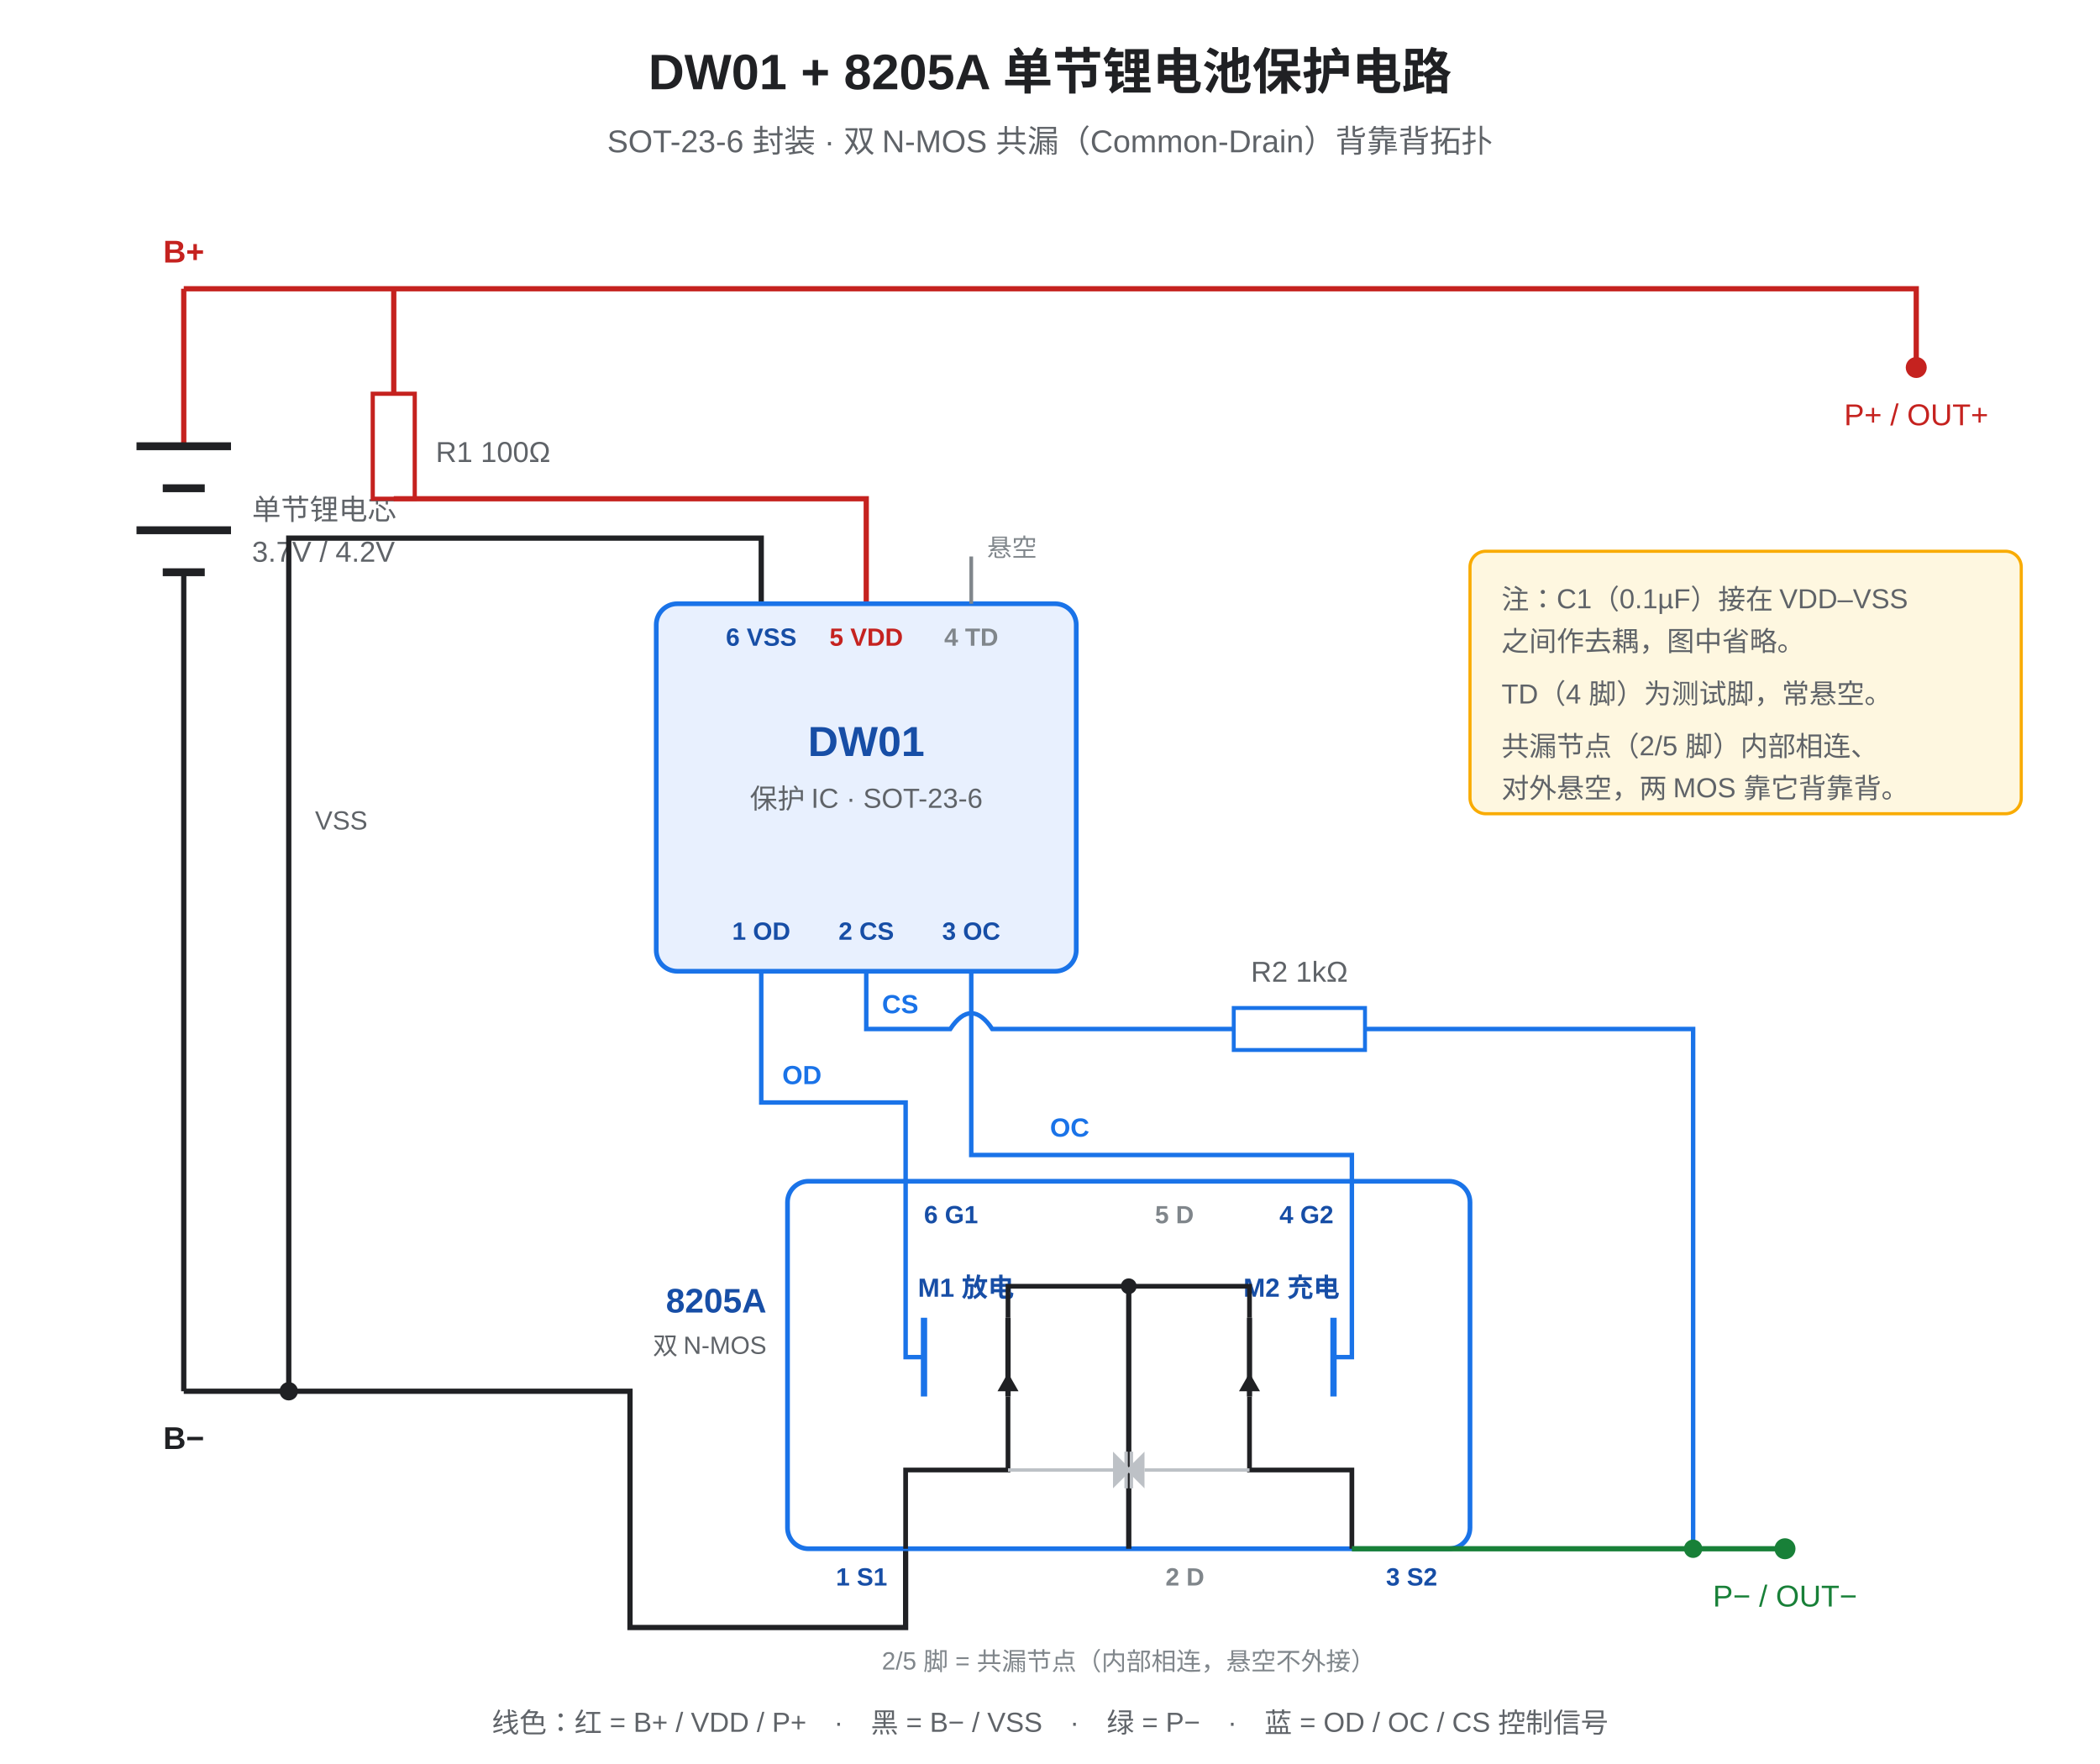
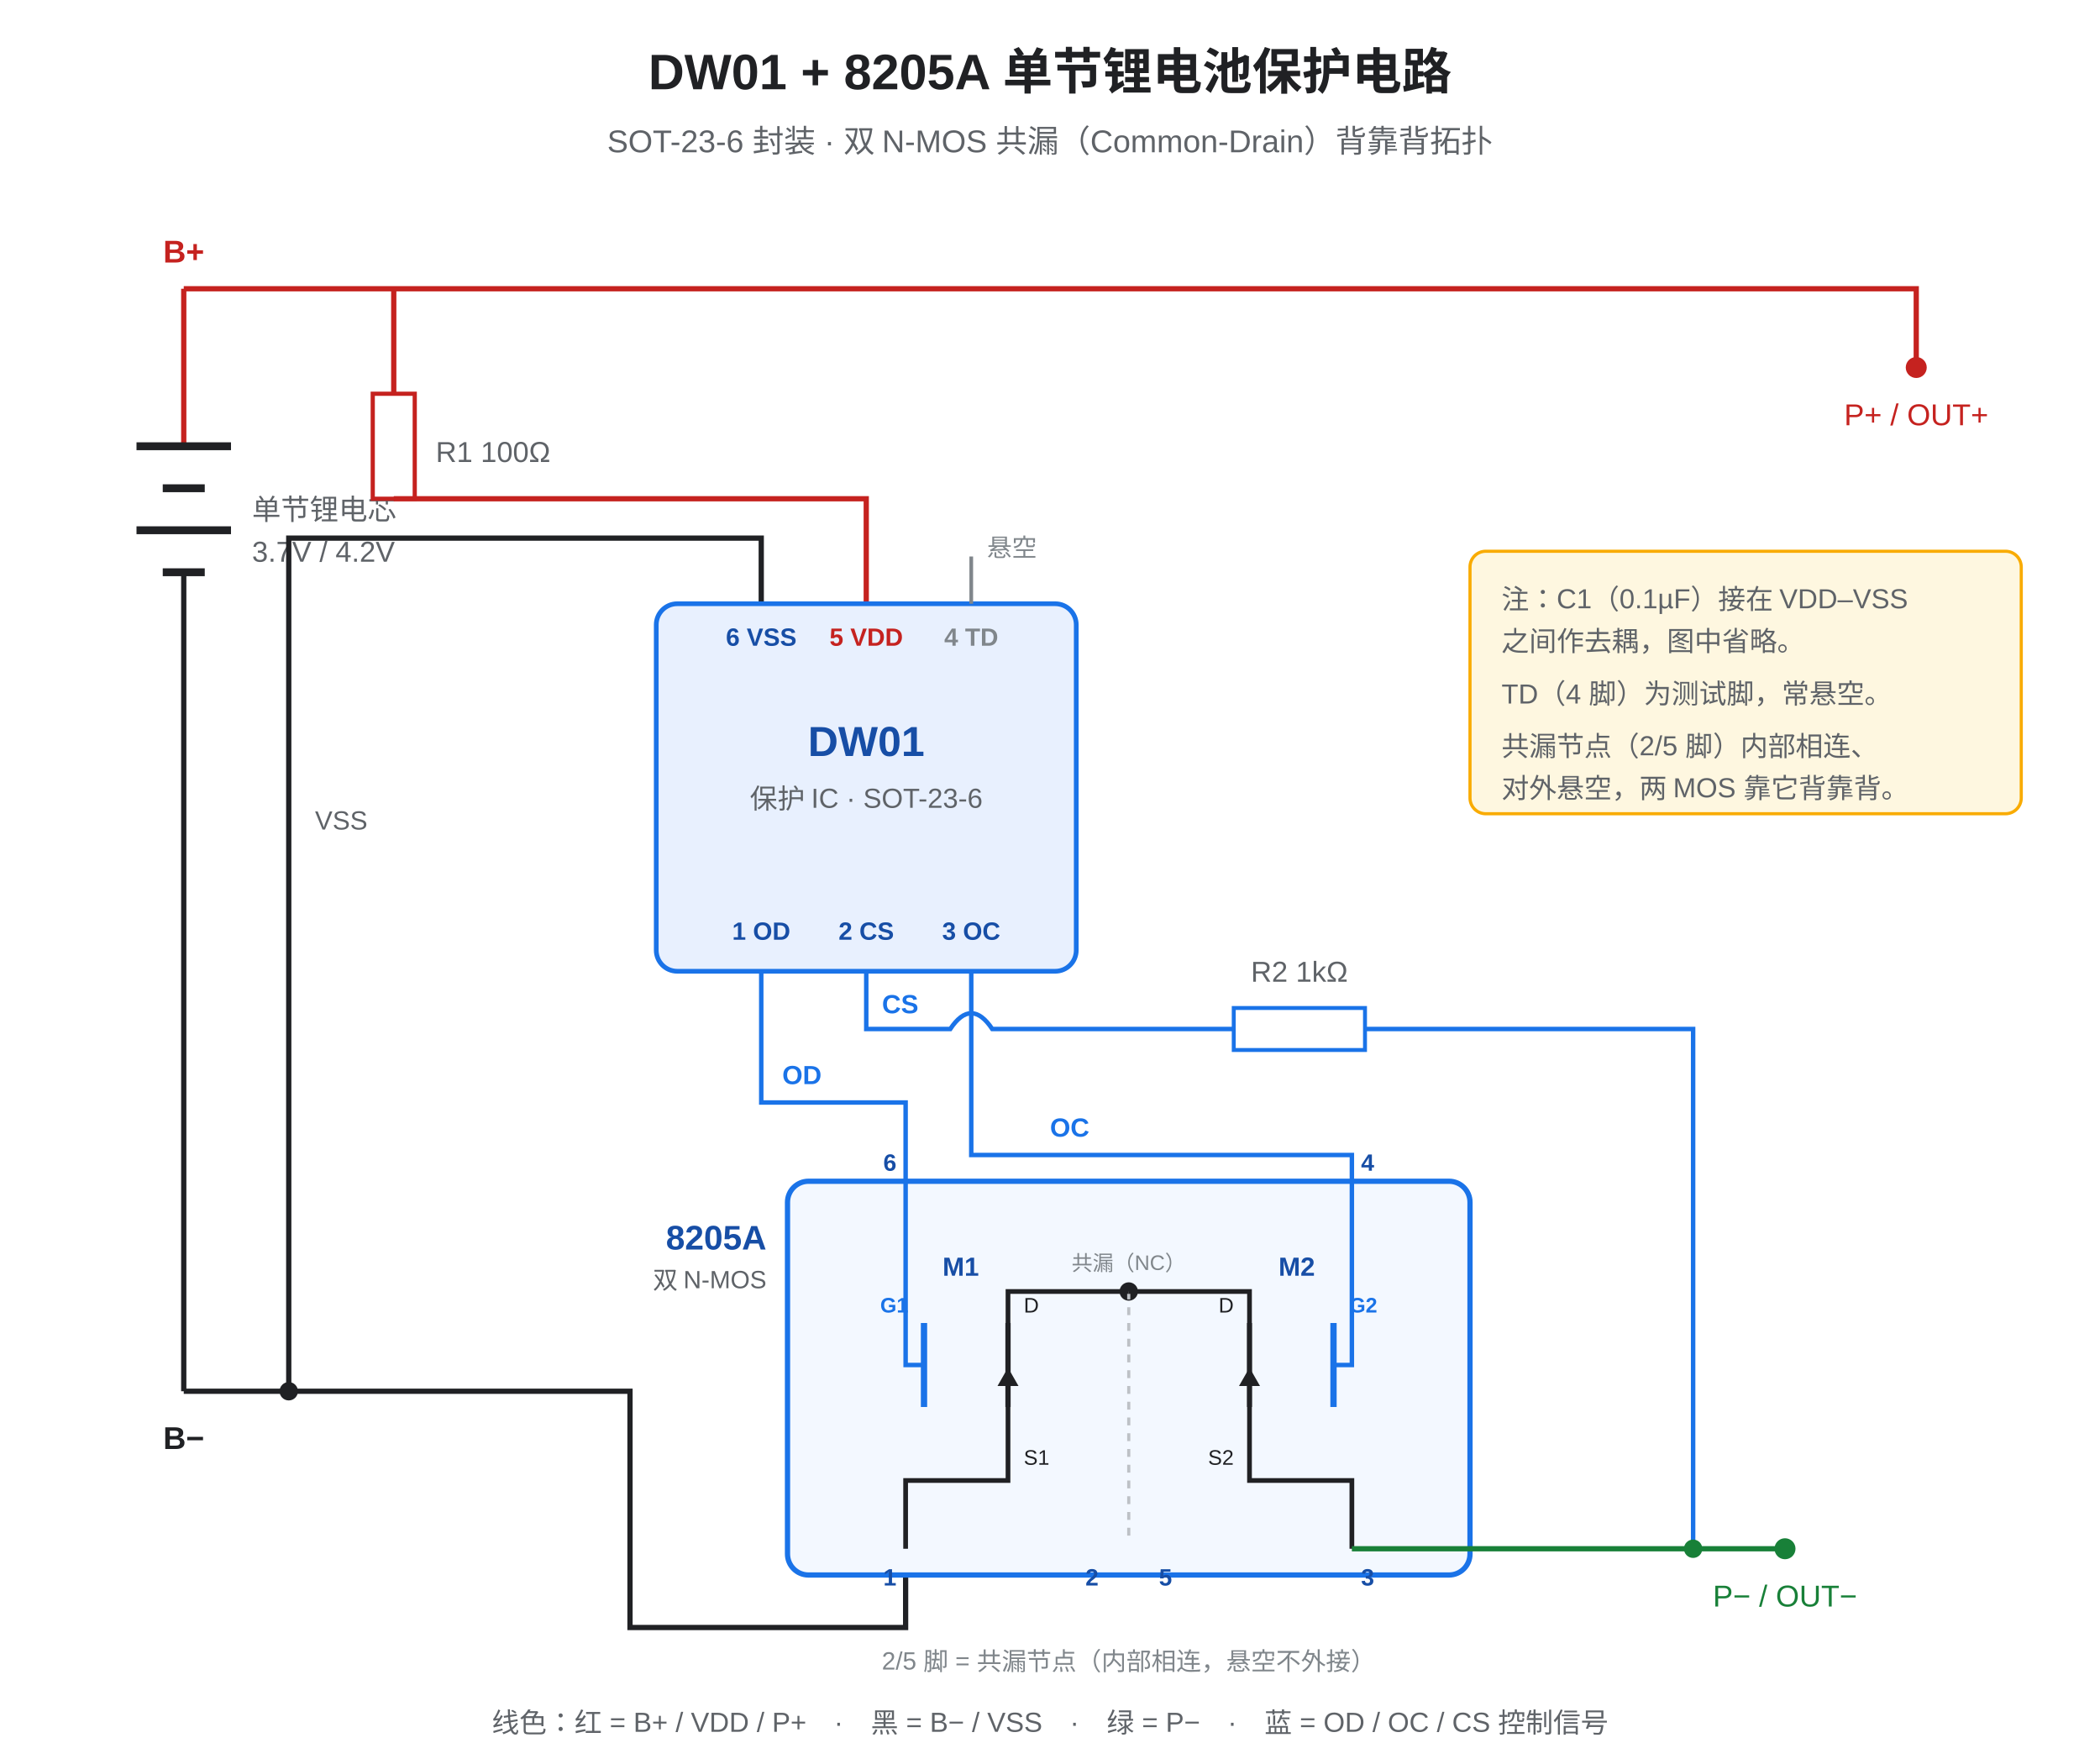
<svg xmlns="http://www.w3.org/2000/svg" viewBox="0 0 800 672" width="800" height="672" font-family="'Segoe UI','Helvetica Neue',Arial,'Microsoft YaHei',sans-serif">
  <rect x="0" y="0" width="800" height="672" fill="#ffffff" />
  <text x="400" y="34" text-anchor="middle" font-size="19" font-weight="700" fill="#202124">DW01 + 8205A 单节锂电池保护电路</text>
  <text x="400" y="58" text-anchor="middle" font-size="12" fill="#5f6368">SOT-23-6 封装 · 双 N-MOS 共漏（Common-Drain）背靠背拓扑</text>
  <path d="M70 110 L70 170" fill="none" stroke="#c5221f" stroke-width="2" />
  <line x1="52" y1="170" x2="88" y2="170" stroke="#202124" stroke-width="3" />
  <line x1="62" y1="186" x2="78" y2="186" stroke="#202124" stroke-width="3" />
  <line x1="52" y1="202" x2="88" y2="202" stroke="#202124" stroke-width="3" />
  <line x1="62" y1="218" x2="78" y2="218" stroke="#202124" stroke-width="3" />
  <path d="M70 218 L70 530" fill="none" stroke="#202124" stroke-width="2" />
  <text x="70" y="100" text-anchor="middle" font-size="12" font-weight="700" fill="#c5221f">B+</text>
  <text x="70" y="552" text-anchor="middle" font-size="12" font-weight="700" fill="#202124">B−</text>
  <text x="96" y="198" font-size="11" fill="#5f6368">单节锂电芯</text>
  <text x="96" y="214" font-size="11" fill="#5f6368">3.7V / 4.2V</text>
  <path d="M70 110 L730 110 L730 140" fill="none" stroke="#c5221f" stroke-width="2" />
  <circle cx="730" cy="140" r="4" fill="#c5221f" />
  <text x="730" y="162" text-anchor="middle" font-size="11.5" fill="#c5221f">P+ / OUT+</text>
  <path d="M150 110 L150 150" fill="none" stroke="#c5221f" stroke-width="2" />
  <rect x="142" y="150" width="16" height="40" fill="#ffffff" stroke="#c5221f" stroke-width="1.6" />
  <text x="166" y="176" font-size="11" fill="#5f6368">R1 100Ω</text>
  <path d="M150 190 L330 190 L330 230" fill="none" stroke="#c5221f" stroke-width="2" />
  <path d="M290 230 L290 205 L110 205 L110 530" fill="none" stroke="#202124" stroke-width="2" />
  <circle cx="110" cy="530" r="3.5" fill="#202124" />
  <text x="120" y="316" font-size="10" fill="#5f6368">VSS</text>
  <rect x="250" y="230" width="160" height="140" rx="8" fill="#e8f0fe" stroke="#1a73e8" stroke-width="1.8" />
  <text x="330" y="288" text-anchor="middle" font-size="16" font-weight="700" fill="#174ea6">DW01</text>
  <text x="330" y="308" text-anchor="middle" font-size="10.5" fill="#5f6368">保护 IC · SOT-23-6</text>
  <text x="290" y="246" text-anchor="middle" font-size="9.5" font-weight="700" fill="#174ea6">6 VSS</text>
  <text x="330" y="246" text-anchor="middle" font-size="9.5" font-weight="700" fill="#c5221f">5 VDD</text>
  <text x="370" y="246" text-anchor="middle" font-size="9.5" font-weight="700" fill="#80868b">4 TD</text>
  <text x="290" y="358" text-anchor="middle" font-size="9.5" font-weight="700" fill="#174ea6">1 OD</text>
  <text x="330" y="358" text-anchor="middle" font-size="9.5" font-weight="700" fill="#174ea6">2 CS</text>
  <text x="370" y="358" text-anchor="middle" font-size="9.5" font-weight="700" fill="#174ea6">3 OC</text>
  <path d="M370 230 L370 212" fill="none" stroke="#80868b" stroke-width="1.4" />
  <text x="376" y="212" font-size="9.5" fill="#80868b">悬空</text>
  <path d="M290 370 L290 420 L345 420 L345 450" fill="none" stroke="#1a73e8" stroke-width="1.7" />
  <text x="298" y="413" font-size="10" font-weight="700" fill="#1a73e8">OD</text>
  <path d="M370 370 L370 440 L515 440 L515 450" fill="none" stroke="#1a73e8" stroke-width="1.7" />
  <text x="400" y="433" font-size="10" font-weight="700" fill="#1a73e8">OC</text>
  <path d="M330 370 L330 392 L362 392 Q370 380 378 392 L645 392 L645 590" fill="none" stroke="#1a73e8" stroke-width="1.7" />
  <rect x="470" y="384" width="50" height="16" fill="#ffffff" stroke="#1a73e8" stroke-width="1.5" />
  <text x="495" y="374" text-anchor="middle" font-size="11" fill="#5f6368">R2 1kΩ</text>
  <text x="336" y="386" font-size="10" font-weight="700" fill="#1a73e8">CS</text>
  <path d="M70 530 L240 530 L240 620 L345 620 L345 590" fill="none" stroke="#202124" stroke-width="2" />
-   <rect x="300" y="450" width="260" height="140" rx="8" fill="#ffffff" stroke="#1a73e8" stroke-width="1.8" />
-   <text x="292" y="500" text-anchor="end" font-size="13" font-weight="700" fill="#174ea6">8205A</text>
-   <text x="292" y="516" text-anchor="end" font-size="9.5" fill="#5f6368">双 N-MOS</text>
-   <path d="M430 490 L430 590" fill="none" stroke="#202124" stroke-width="2" />
-   <text x="368" y="494" text-anchor="middle" font-size="10" font-weight="700" fill="#174ea6">M1 放电</text>
-   <line x1="352" y1="502" x2="352" y2="532" stroke="#1a73e8" stroke-width="2.4" />
-   <line x1="384" y1="502" x2="384" y2="532" stroke="#202124" stroke-width="2" />
-   <path d="M384 532 L384 560 L345 560 L345 590" fill="none" stroke="#202124" stroke-width="1.8" />
-   <polygon points="380,530 388,530 384,523" fill="#202124" />
-   <path d="M384 502 L384 490 L430 490" fill="none" stroke="#202124" stroke-width="1.8" />
-   <path d="M384 560 L424 560" fill="none" stroke="#bdc1c6" stroke-width="1.3" />
-   <polygon points="424,553 424,567 431,560" fill="#bdc1c6" />
-   <line x1="431" y1="553" x2="431" y2="567" stroke="#bdc1c6" stroke-width="1.3" />
-   <text x="492" y="494" text-anchor="middle" font-size="10" font-weight="700" fill="#174ea6">M2 充电</text>
-   <line x1="508" y1="502" x2="508" y2="532" stroke="#1a73e8" stroke-width="2.4" />
-   <line x1="476" y1="502" x2="476" y2="532" stroke="#202124" stroke-width="2" />
-   <path d="M476 532 L476 560 L515 560 L515 590" fill="none" stroke="#202124" stroke-width="1.8" />
-   <polygon points="472,530 480,530 476,523" fill="#202124" />
-   <path d="M476 502 L476 490 L430 490" fill="none" stroke="#202124" stroke-width="1.8" />
-   <path d="M476 560 L436 560" fill="none" stroke="#bdc1c6" stroke-width="1.3" />
-   <polygon points="436,553 436,567 429,560" fill="#bdc1c6" />
-   <line x1="429" y1="553" x2="429" y2="567" stroke="#bdc1c6" stroke-width="1.3" />
-   <circle cx="430" cy="490" r="3" fill="#202124" />
-   <path d="M345 450 L345 517 L352 517" fill="none" stroke="#1a73e8" stroke-width="1.7" />
-   <path d="M515 450 L515 517 L508 517" fill="none" stroke="#1a73e8" stroke-width="1.7" />
-   <text x="352" y="466" font-size="9.5" font-weight="700" fill="#174ea6">6 G1</text>
-   <text x="440" y="466" font-size="9.5" font-weight="700" fill="#80868b">5 D</text>
-   <text x="508" y="466" text-anchor="end" font-size="9.5" font-weight="700" fill="#174ea6">4 G2</text>
-   <text x="338" y="604" text-anchor="end" font-size="9.5" font-weight="700" fill="#174ea6">1 S1</text>
-   <text x="444" y="604" font-size="9.5" font-weight="700" fill="#80868b">2 D</text>
-   <text x="528" y="604" font-size="9.5" font-weight="700" fill="#174ea6">3 S2</text>
+   <rect x="300" y="450" width="260" height="150" rx="8" fill="#f3f8ff" stroke="#1a73e8" stroke-width="2" />
+   <text x="292" y="476" text-anchor="end" font-size="13" font-weight="700" fill="#174ea6">8205A</text>
+   <text x="292" y="491" text-anchor="end" font-size="9.5" fill="#5f6368">双 N-MOS</text>
+   <circle cx="430" cy="492" r="3.5" fill="#202124" />
+   <text x="430" y="484" text-anchor="middle" font-size="8" fill="#80868b">共漏（NC）</text>
+   <path d="M430 492 L430 588" fill="none" stroke="#bdc1c6" stroke-width="1.2" stroke-dasharray="3,3" />
+   <text x="366" y="486" text-anchor="middle" font-size="10" font-weight="700" fill="#174ea6">M1</text>
+   <line x1="352" y1="504" x2="352" y2="536" stroke="#1a73e8" stroke-width="2.4" />
+   <text x="346" y="500" text-anchor="end" font-size="8" font-weight="700" fill="#1a73e8">G1</text>
+   <line x1="384" y1="504" x2="384" y2="536" stroke="#202124" stroke-width="2" />
+   <text x="390" y="500" font-size="8" fill="#202124">D</text>
+   <path d="M384 536 L384 564 L345 564 L345 590" fill="none" stroke="#202124" stroke-width="1.8" />
+   <polygon points="380,528 388,528 384,521" fill="#202124" />
+   <text x="390" y="558" font-size="8" fill="#202124">S1</text>
+   <path d="M384 504 L384 492 L430 492" fill="none" stroke="#202124" stroke-width="1.8" />
+   <text x="494" y="486" text-anchor="middle" font-size="10" font-weight="700" fill="#174ea6">M2</text>
+   <line x1="508" y1="504" x2="508" y2="536" stroke="#1a73e8" stroke-width="2.4" />
+   <text x="514" y="500" font-size="8" font-weight="700" fill="#1a73e8">G2</text>
+   <line x1="476" y1="504" x2="476" y2="536" stroke="#202124" stroke-width="2" />
+   <text x="470" y="500" text-anchor="end" font-size="8" fill="#202124">D</text>
+   <path d="M476 536 L476 564 L515 564 L515 590" fill="none" stroke="#202124" stroke-width="1.8" />
+   <polygon points="472,528 480,528 476,521" fill="#202124" />
+   <text x="470" y="558" text-anchor="end" font-size="8" fill="#202124">S2</text>
+   <path d="M476 504 L476 492 L430 492" fill="none" stroke="#202124" stroke-width="1.8" />
+   <path d="M345 450 L345 520 L352 520" fill="none" stroke="#1a73e8" stroke-width="1.7" />
+   <path d="M515 450 L515 520 L508 520" fill="none" stroke="#1a73e8" stroke-width="1.7" />
+   <g font-size="9" font-weight="700" fill="#174ea6">
+     <text x="339" y="446" text-anchor="middle">6</text>
+     <text x="521" y="446" text-anchor="middle">4</text>
+     <text x="339" y="604" text-anchor="middle">1</text>
+     <text x="521" y="604" text-anchor="middle">3</text>
+     <text x="416" y="604" text-anchor="middle">2</text>
+     <text x="444" y="604" text-anchor="middle">5</text>
+   </g>
  <path d="M515 590 L680 590" fill="none" stroke="#188038" stroke-width="2" />
  <circle cx="645" cy="590" r="3.5" fill="#188038" />
  <circle cx="680" cy="590" r="4" fill="#188038" />
  <text x="680" y="612" text-anchor="middle" font-size="11.5" fill="#188038">P− / OUT−</text>
  <rect x="560" y="210" width="210" height="100" rx="6" fill="#fef7e0" stroke="#f9ab00" stroke-width="1.2" />
  <text x="572" y="232" font-size="10.5" fill="#5f6368">注：C1（0.1µF）接在 VDD–VSS</text>
  <text x="572" y="248" font-size="10.5" fill="#5f6368">之间作去耦，图中省略。</text>
  <text x="572" y="268" font-size="10.5" fill="#5f6368">TD（4 脚）为测试脚，常悬空。</text>
  <text x="572" y="288" font-size="10.5" fill="#5f6368">共漏节点（2/5 脚）内部相连、</text>
  <text x="572" y="304" font-size="10.5" fill="#5f6368">对外悬空，两 MOS 靠它背靠背。</text>
  <text x="430" y="636" text-anchor="middle" font-size="9.5" fill="#80868b">2/5 脚 = 共漏节点（内部相连，悬空不外接）</text>
  <text x="400" y="660" text-anchor="middle" font-size="10.5" fill="#5f6368">线色：红 = B+ / VDD / P+　·　黑 = B− / VSS　·　绿 = P−　·　蓝 = OD / OC / CS 控制信号</text>
</svg>
